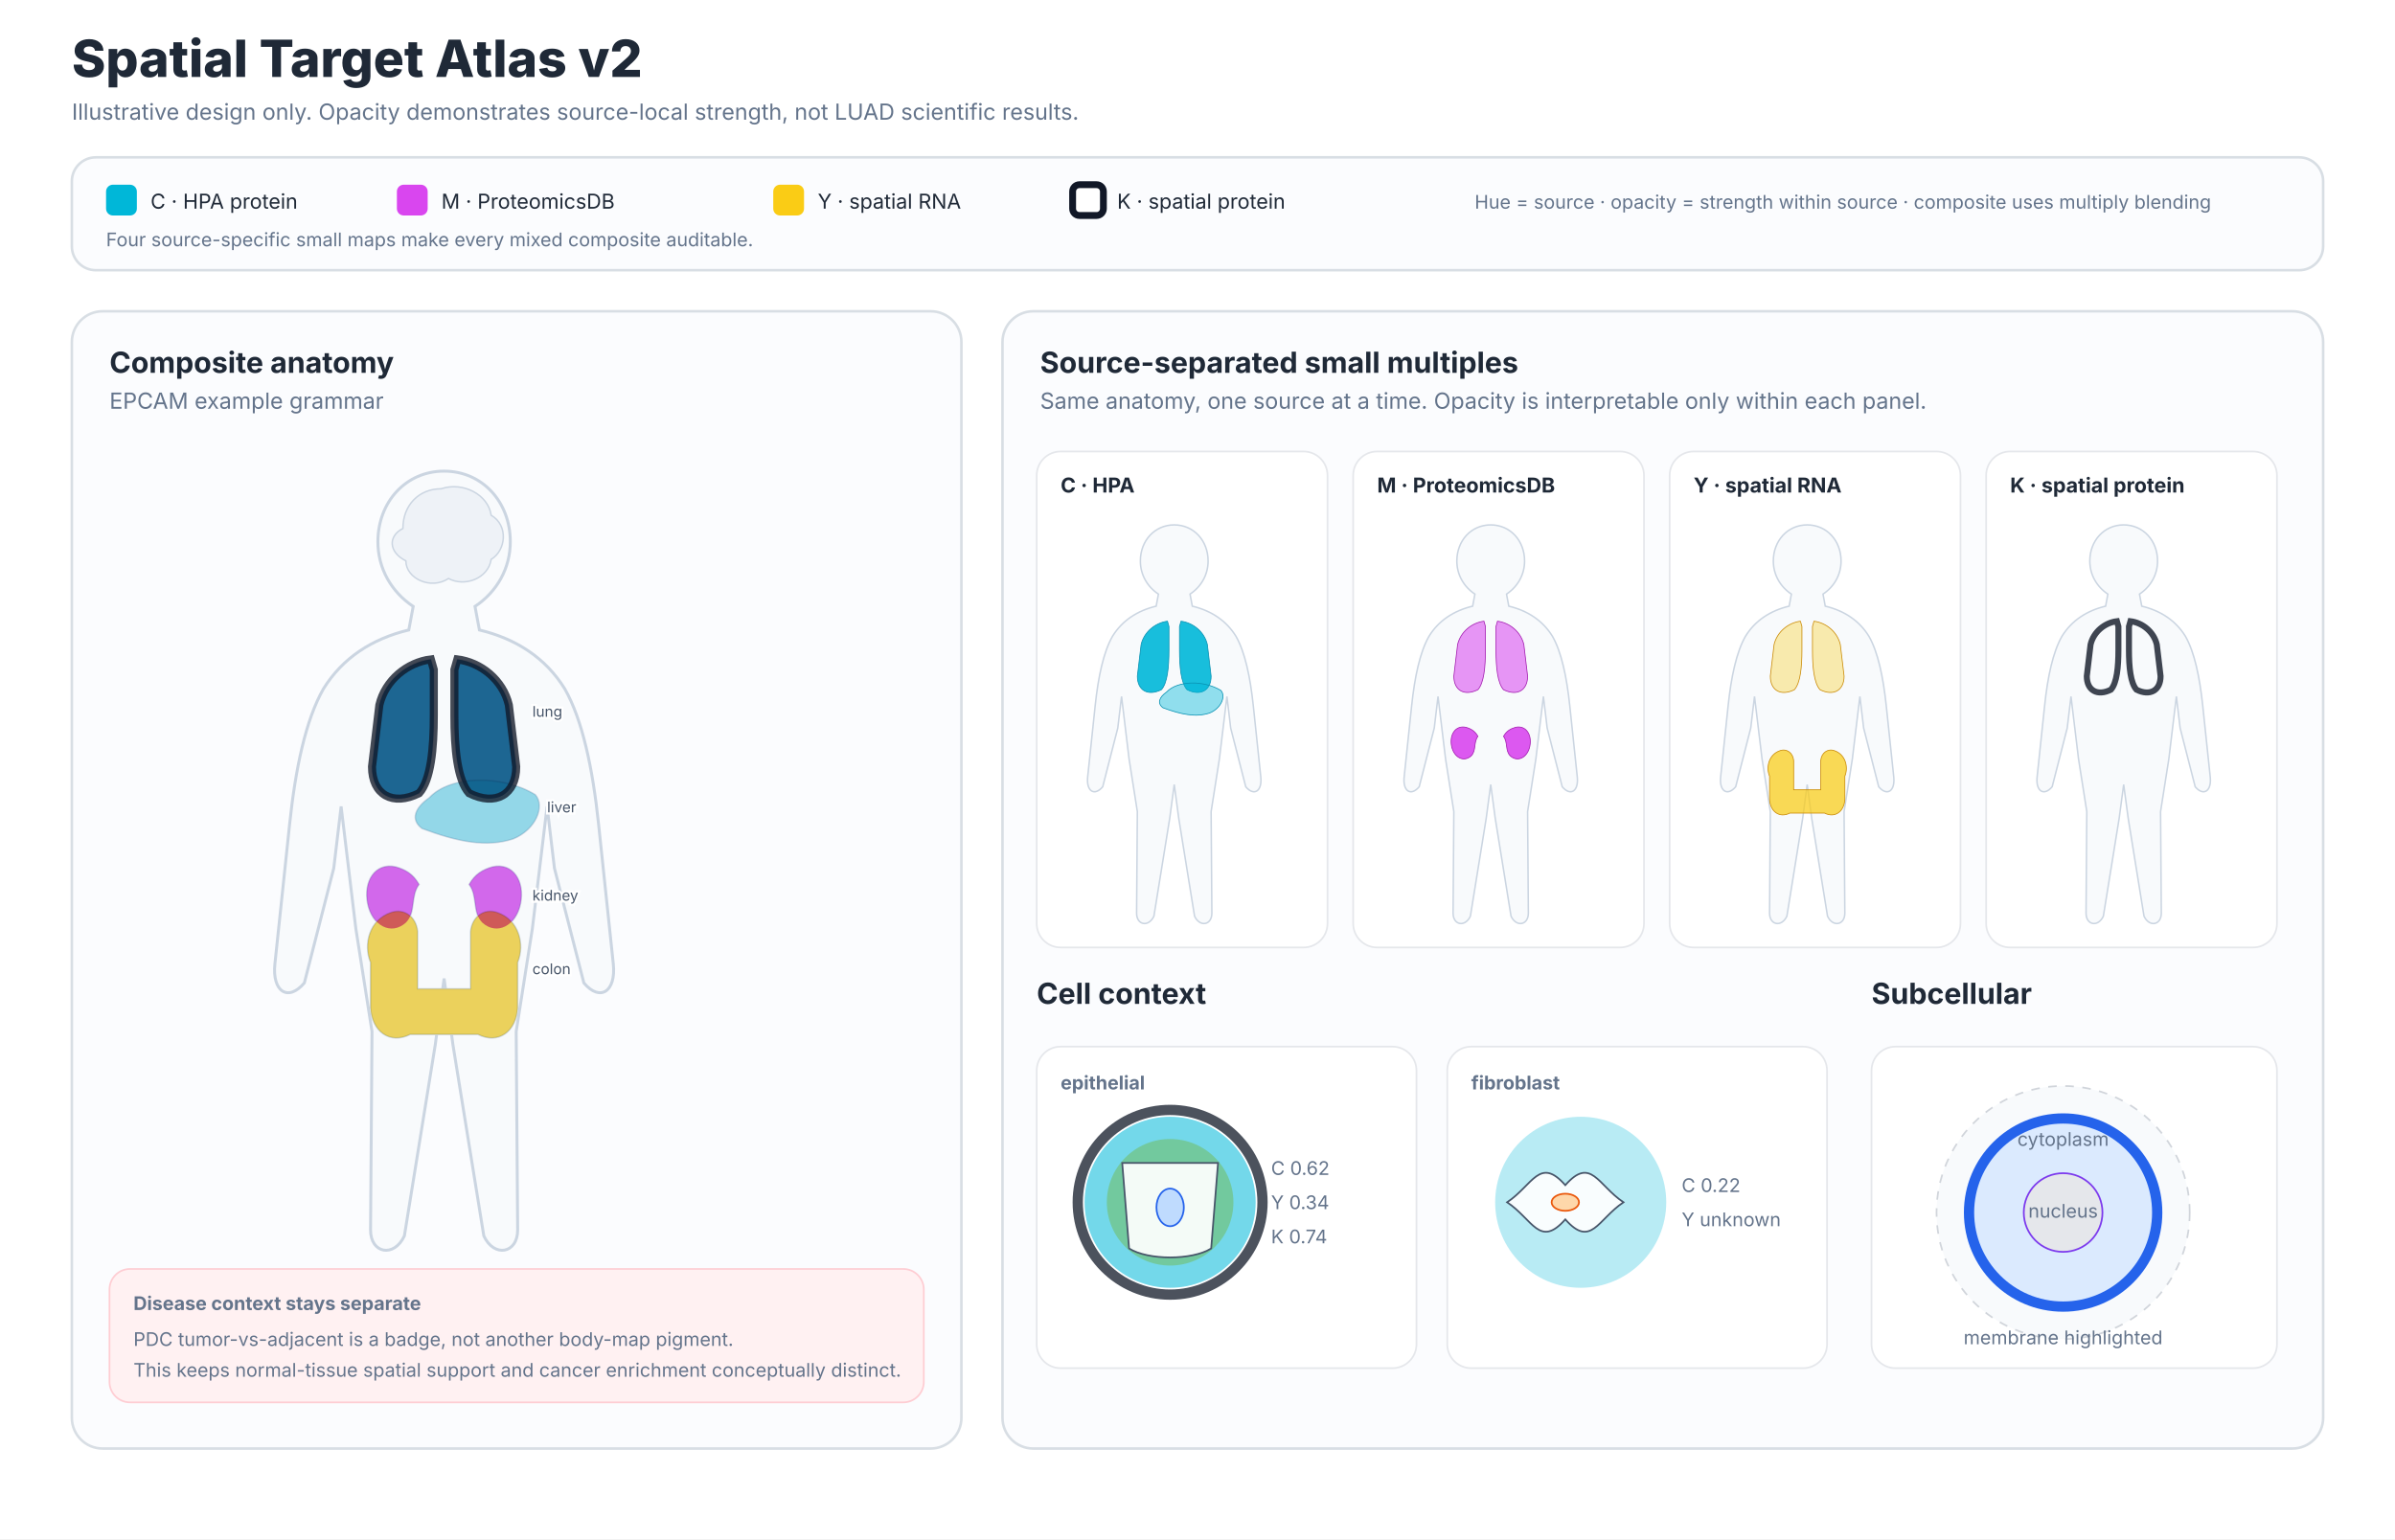
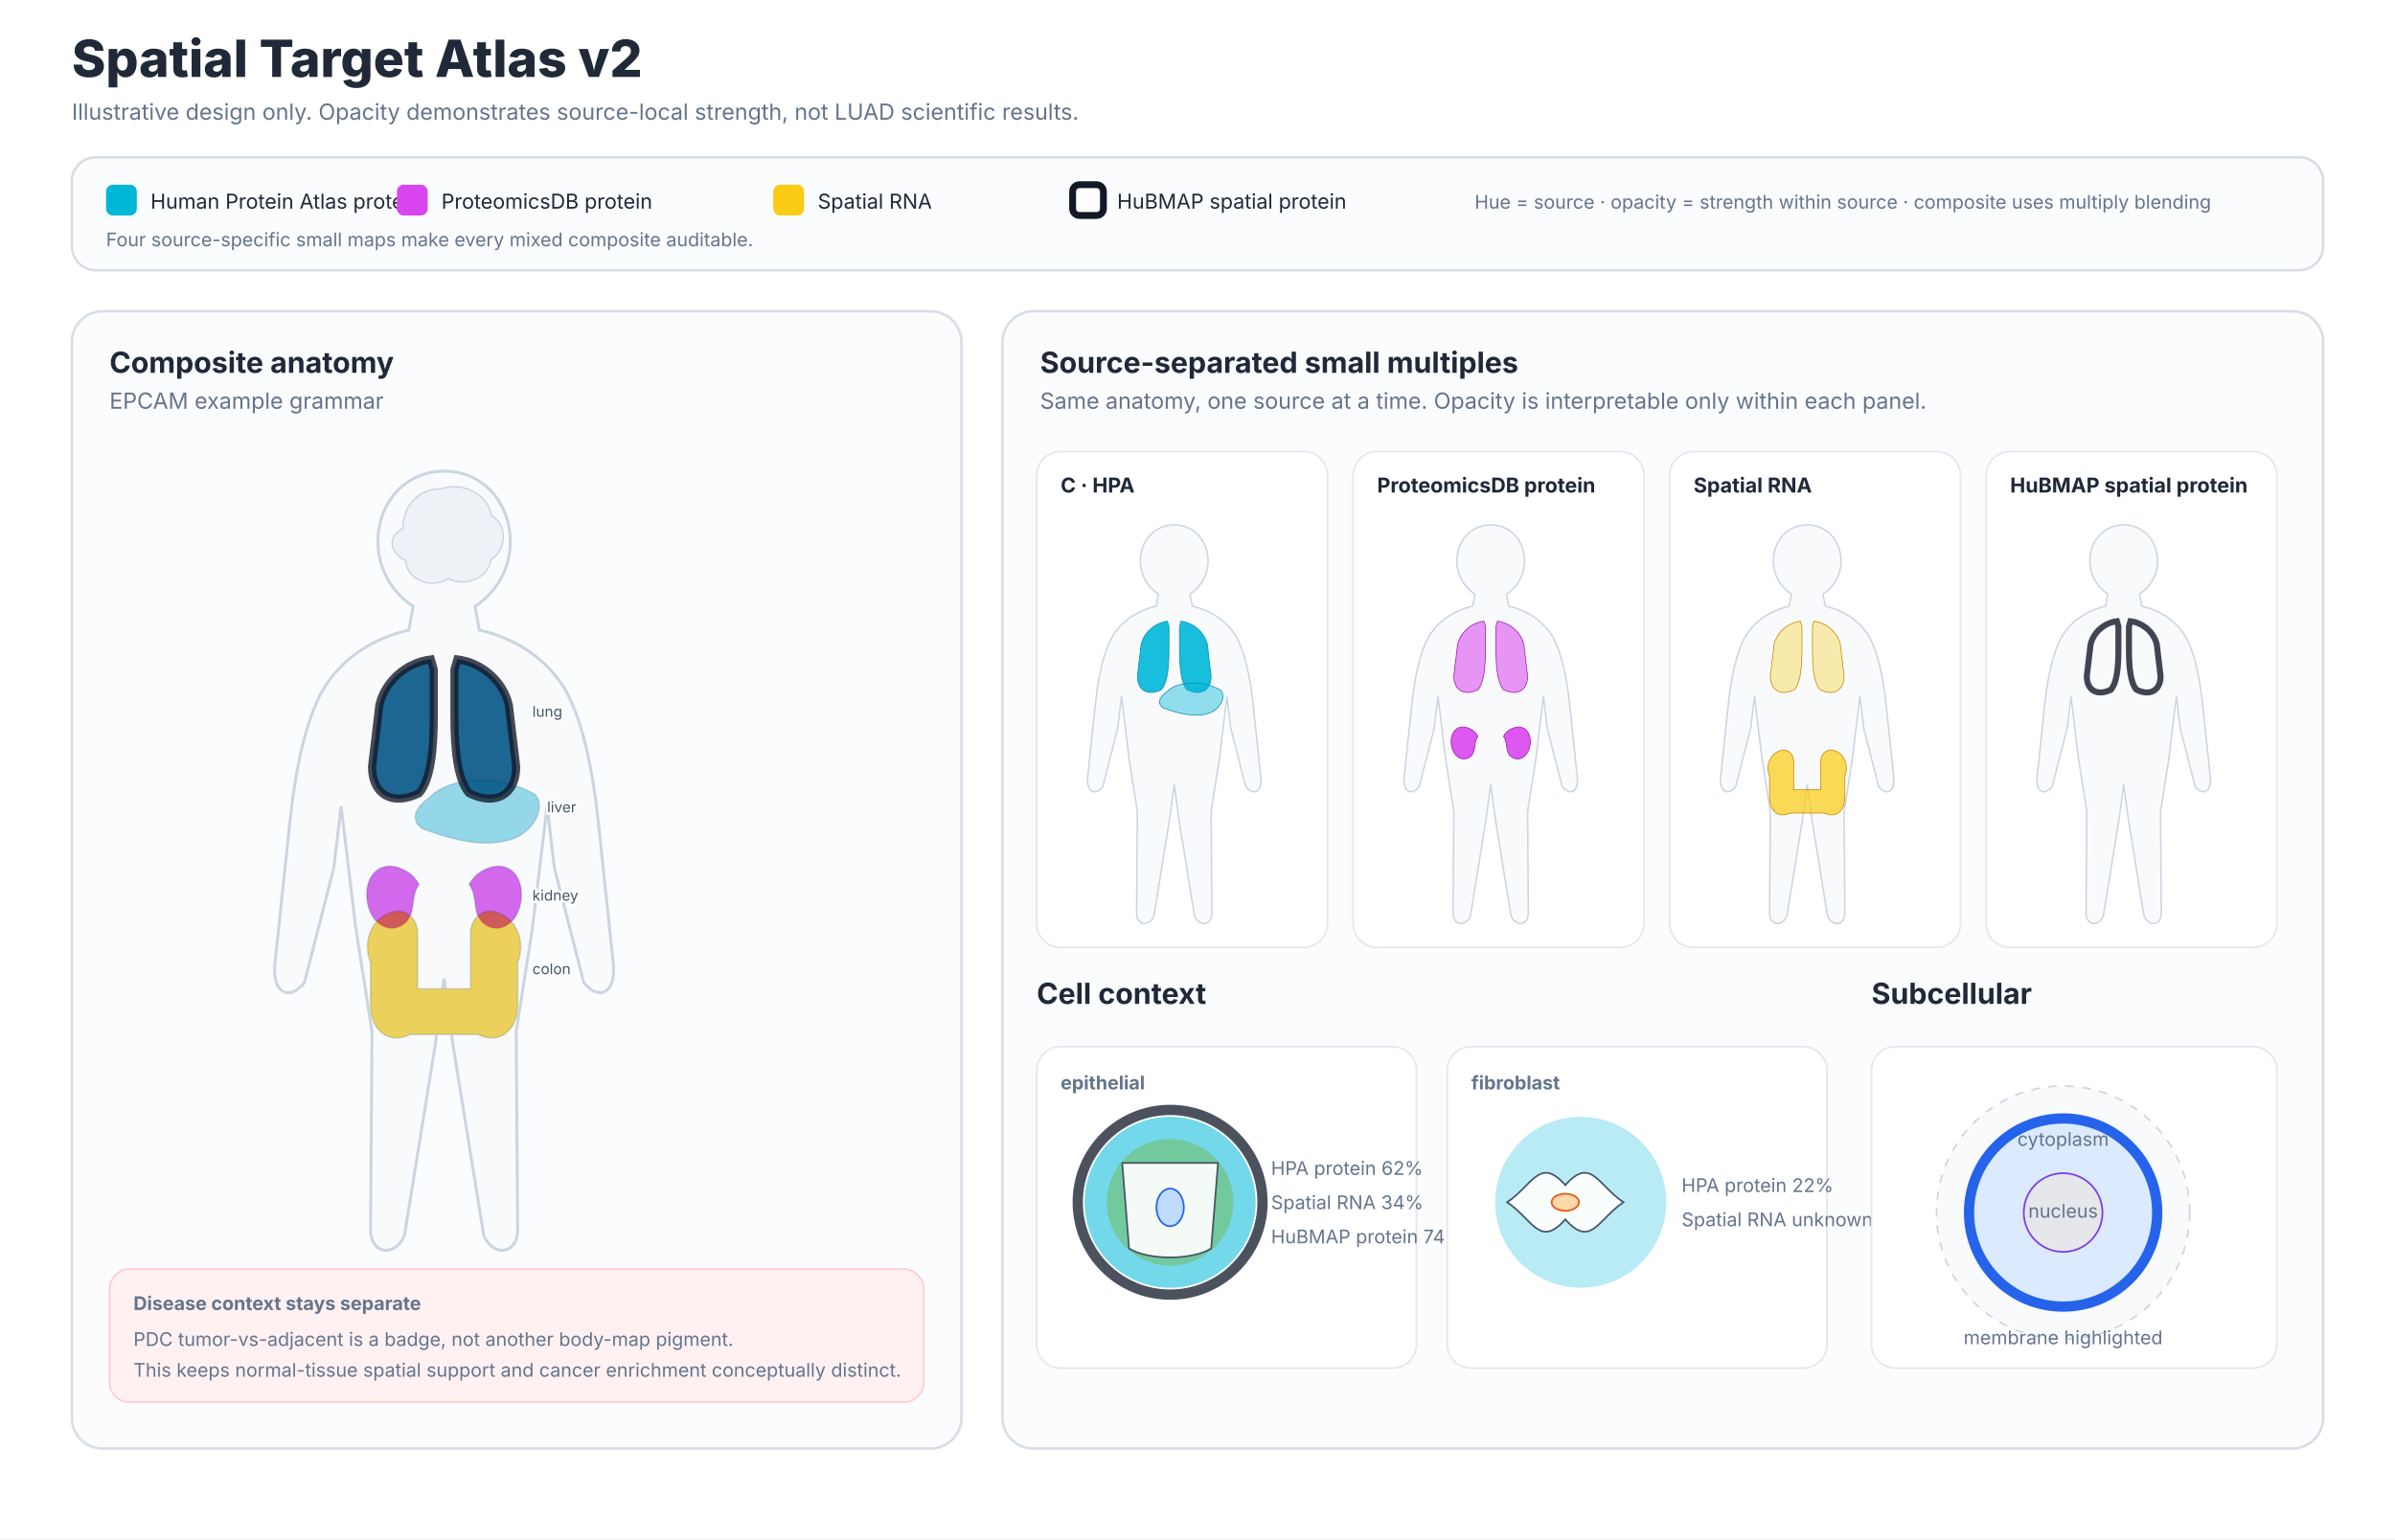
<svg xmlns="http://www.w3.org/2000/svg" width="1400" height="900" viewBox="0 0 1400 900">
  <style>
text{font-family:system-ui,-apple-system,sans-serif;fill:#1f2937}
.title{font-size:30px;font-weight:760}.sub{font-size:13px;fill:#64748b}
.h2{font-size:17px;font-weight:720}.small{font-size:11px;fill:#64748b}
.panel{fill:#fbfcfe;stroke:#d8dee4;stroke-width:1.5}
.body{fill:#f8fafc;stroke:#cbd5e1;stroke-width:2}
.organ-base{fill:#eef2f7;stroke:#cbd5e1;stroke-width:1}
.label{font-size:10px;fill:#475569;paint-order:stroke;stroke:#fff;stroke-width:3px}
</style>
  <rect width="1400" height="900" fill="#fff" />
  <text x="42" y="45" class="title">Spatial Target Atlas v2</text>
  <text x="42" y="70" class="sub">Illustrative design only. Opacity demonstrates source-local strength, not LUAD scientific results.</text>
  <g transform="translate(42,92)">
    <rect class="panel" width="1316" height="66" rx="14" />
    <rect x="20" y="16" width="18" height="18" rx="4" fill="#00b7d8" />
-     <text x="46" y="30">C · HPA protein</text>
+     <text x="46" y="30">Human Protein Atlas protein</text>
    <rect x="190" y="16" width="18" height="18" rx="4" fill="#d946ef" />
-     <text x="216" y="30">M · ProteomicsDB</text>
+     <text x="216" y="30">ProteomicsDB protein</text>
    <rect x="410" y="16" width="18" height="18" rx="4" fill="#facc15" />
-     <text x="436" y="30">Y · spatial RNA</text>
+     <text x="436" y="30">Spatial RNA</text>
    <rect x="585" y="16" width="18" height="18" rx="4" fill="#fff" stroke="#111827" stroke-width="4" />
-     <text x="611" y="30">K · spatial protein</text>
+     <text x="611" y="30">HuBMAP spatial protein</text>
    <text x="820" y="30" class="small">Hue = source · opacity = strength within source · composite uses multiply blending</text>
    <text x="20" y="52" class="small">Four source-specific small maps make every mixed composite auditable.</text>
  </g>
  <g transform="translate(42,182)">
    <rect class="panel" width="520" height="665" rx="18" />
    <text x="22" y="36" class="h2">Composite anatomy</text>
    <text x="22" y="57" class="sub">EPCAM example grammar</text>
    <g transform="translate(80,78) scale(.86)">
      <g class="body">
        <path d="M160 18 C134 18 115 39 115 66 C115 84 124 100 139 110 L136 126 C111 132 91 145 78 166 C66 187 59 220 55 258 L45 353 C43 372 54 379 65 366 L85 288 L90 246 L100 329 L111 399 L110 534 C110 550 126 553 133 538 L154 408 L160 363 L166 408 L187 538 C194 553 210 550 210 534 L209 399 L220 329 L230 246 L235 288 L255 366 C266 379 277 372 275 353 L265 258 C261 220 254 187 242 166 C229 145 209 132 184 126 L181 110 C196 100 205 84 205 66 C205 39 186 18 160 18 Z" />
      </g>
      <g class="organ-base">
        <path d="M132 57 C132 41 143 30 158 30 C173 25 190 34 192 48 C204 55 202 72 192 78 C190 91 174 97 163 91 C151 99 134 91 134 79 C122 73 122 62 132 57 Z" />
        <path d="M151 146 C135 148 120 160 116 177 L111 219 C111 238 125 246 143 237 C151 228 153 207 153 184 L153 153 Z" />
        <path d="M169 146 C185 148 200 160 204 177 L209 219 C209 238 195 246 177 237 C169 228 167 207 167 184 L167 153 Z" />
        <path d="M150 240 C164 225 199 224 222 238 C229 246 222 262 207 268 C189 274 169 270 145 261 C137 255 140 247 150 240 Z" />
        <path d="M127 287 C113 284 105 297 108 312 C111 327 124 334 134 325 C141 318 137 307 143 299 C139 292 134 289 127 287 Z" />
        <path d="M193 287 C207 284 215 297 212 312 C209 327 196 334 186 325 C179 318 183 307 177 299 C181 292 186 289 193 287 Z" />
        <path d="M124 318 C109 323 105 340 110 352 L110 383 C111 399 123 408 137 401 L183 401 C197 408 209 399 210 383 L210 352 C215 340 211 323 196 318 C187 315 179 321 178 331 L178 370 L142 370 L142 331 C141 321 133 315 124 318 Z" />
      </g>
      <g style="mix-blend-mode:multiply" fill="#00b7d8" fill-opacity=".86" stroke="none">
        <path d="M151 146 C135 148 120 160 116 177 L111 219 C111 238 125 246 143 237 C151 228 153 207 153 184 L153 153 Z" />
        <path d="M169 146 C185 148 200 160 204 177 L209 219 C209 238 195 246 177 237 C169 228 167 207 167 184 L167 153 Z" />
        <path d="M150 240 C164 225 199 224 222 238 C229 246 222 262 207 268 C189 274 169 270 145 261 C137 255 140 247 150 240 Z" fill-opacity=".38" />
      </g>
      <g style="mix-blend-mode:multiply" fill="#d946ef" fill-opacity=".55" stroke="none">
        <path d="M151 146 C135 148 120 160 116 177 L111 219 C111 238 125 246 143 237 C151 228 153 207 153 184 L153 153 Z" />
        <path d="M169 146 C185 148 200 160 204 177 L209 219 C209 238 195 246 177 237 C169 228 167 207 167 184 L167 153 Z" />
        <path d="M127 287 C113 284 105 297 108 312 C111 327 124 334 134 325 C141 318 137 307 143 299 C139 292 134 289 127 287 Z" fill-opacity=".78" />
        <path d="M193 287 C207 284 215 297 212 312 C209 327 196 334 186 325 C179 318 183 307 177 299 C181 292 186 289 193 287 Z" fill-opacity=".78" />
      </g>
      <g style="mix-blend-mode:multiply" fill="#facc15" fill-opacity=".32" stroke="none">
        <path d="M151 146 C135 148 120 160 116 177 L111 219 C111 238 125 246 143 237 C151 228 153 207 153 184 L153 153 Z" />
        <path d="M169 146 C185 148 200 160 204 177 L209 219 C209 238 195 246 177 237 C169 228 167 207 167 184 L167 153 Z" />
        <path d="M124 318 C109 323 105 340 110 352 L110 383 C111 399 123 408 137 401 L183 401 C197 408 209 399 210 383 L210 352 C215 340 211 323 196 318 C187 315 179 321 178 331 L178 370 L142 370 L142 331 C141 321 133 315 124 318 Z" fill-opacity=".68" />
      </g>
      <g fill="none" stroke="#111827" stroke-opacity=".78" stroke-width="5.5">
        <path d="M151 146 C135 148 120 160 116 177 L111 219 C111 238 125 246 143 237 C151 228 153 207 153 184 L153 153 Z" />
        <path d="M169 146 C185 148 200 160 204 177 L209 219 C209 238 195 246 177 237 C169 228 167 207 167 184 L167 153 Z" />
      </g>
      <text x="220" y="185" class="label">lung</text>
      <text x="230" y="250" class="label">liver</text>
      <text x="220" y="310" class="label">kidney</text>
      <text x="220" y="360" class="label">colon</text>
    </g>
    <g transform="translate(22,560)">
      <rect x="0" y="0" width="476" height="78" rx="12" fill="#fff1f2" stroke="#fecdd3" />
      <text x="14" y="24" class="small" font-weight="700">Disease context stays separate</text>
      <text x="14" y="45" class="small">PDC tumor-vs-adjacent is a badge, not another body-map pigment.</text>
      <text x="14" y="63" class="small">This keeps normal-tissue spatial support and cancer enrichment conceptually distinct.</text>
    </g>
  </g>
  <g transform="translate(586,182)">
    <rect class="panel" width="772" height="665" rx="18" />
    <text x="22" y="36" class="h2">Source-separated small multiples</text>
    <text x="22" y="57" class="sub">Same anatomy, one source at a time. Opacity is interpretable only within each panel.</text>
    <g transform="translate(20,82)">
      <rect x="0" y="0" width="170" height="290" rx="14" fill="#fff" stroke="#e5e7eb" />
      <text x="14" y="24" font-weight="700">C · HPA</text>
      <g transform="translate(10,35) scale(.44)">
        <g class="body">
          <path d="M160 18 C134 18 115 39 115 66 C115 84 124 100 139 110 L136 126 C111 132 91 145 78 166 C66 187 59 220 55 258 L45 353 C43 372 54 379 65 366 L85 288 L90 246 L100 329 L111 399 L110 534 C110 550 126 553 133 538 L154 408 L160 363 L166 408 L187 538 C194 553 210 550 210 534 L209 399 L220 329 L230 246 L235 288 L255 366 C266 379 277 372 275 353 L265 258 C261 220 254 187 242 166 C229 145 209 132 184 126 L181 110 C196 100 205 84 205 66 C205 39 186 18 160 18 Z" />
        </g>
        <g fill="#00b7d8" stroke="#0891b2">
          <path d="M151 146 C135 148 120 160 116 177 L111 219 C111 238 125 246 143 237 C151 228 153 207 153 184 L153 153 Z" fill-opacity=".9" />
          <path d="M169 146 C185 148 200 160 204 177 L209 219 C209 238 195 246 177 237 C169 228 167 207 167 184 L167 153 Z" fill-opacity=".9" />
          <path d="M150 240 C164 225 199 224 222 238 C229 246 222 262 207 268 C189 274 169 270 145 261 C137 255 140 247 150 240 Z" fill-opacity=".42" />
        </g>
      </g>
    </g>
    <g transform="translate(205,82)">
      <rect x="0" y="0" width="170" height="290" rx="14" fill="#fff" stroke="#e5e7eb" />
-       <text x="14" y="24" font-weight="700">M · ProteomicsDB</text>
+       <text x="14" y="24" font-weight="700">ProteomicsDB protein</text>
      <g transform="translate(10,35) scale(.44)">
        <g class="body">
          <path d="M160 18 C134 18 115 39 115 66 C115 84 124 100 139 110 L136 126 C111 132 91 145 78 166 C66 187 59 220 55 258 L45 353 C43 372 54 379 65 366 L85 288 L90 246 L100 329 L111 399 L110 534 C110 550 126 553 133 538 L154 408 L160 363 L166 408 L187 538 C194 553 210 550 210 534 L209 399 L220 329 L230 246 L235 288 L255 366 C266 379 277 372 275 353 L265 258 C261 220 254 187 242 166 C229 145 209 132 184 126 L181 110 C196 100 205 84 205 66 C205 39 186 18 160 18 Z" />
        </g>
        <g fill="#d946ef" stroke="#a21caf">
          <path d="M151 146 C135 148 120 160 116 177 L111 219 C111 238 125 246 143 237 C151 228 153 207 153 184 L153 153 Z" fill-opacity=".56" />
          <path d="M169 146 C185 148 200 160 204 177 L209 219 C209 238 195 246 177 237 C169 228 167 207 167 184 L167 153 Z" fill-opacity=".56" />
          <path d="M127 287 C113 284 105 297 108 312 C111 327 124 334 134 325 C141 318 137 307 143 299 C139 292 134 289 127 287 Z" fill-opacity=".9" />
          <path d="M193 287 C207 284 215 297 212 312 C209 327 196 334 186 325 C179 318 183 307 177 299 C181 292 186 289 193 287 Z" fill-opacity=".9" />
        </g>
      </g>
    </g>
    <g transform="translate(390,82)">
      <rect x="0" y="0" width="170" height="290" rx="14" fill="#fff" stroke="#e5e7eb" />
-       <text x="14" y="24" font-weight="700">Y · spatial RNA</text>
+       <text x="14" y="24" font-weight="700">Spatial RNA</text>
      <g transform="translate(10,35) scale(.44)">
        <g class="body">
          <path d="M160 18 C134 18 115 39 115 66 C115 84 124 100 139 110 L136 126 C111 132 91 145 78 166 C66 187 59 220 55 258 L45 353 C43 372 54 379 65 366 L85 288 L90 246 L100 329 L111 399 L110 534 C110 550 126 553 133 538 L154 408 L160 363 L166 408 L187 538 C194 553 210 550 210 534 L209 399 L220 329 L230 246 L235 288 L255 366 C266 379 277 372 275 353 L265 258 C261 220 254 187 242 166 C229 145 209 132 184 126 L181 110 C196 100 205 84 205 66 C205 39 186 18 160 18 Z" />
        </g>
        <g fill="#facc15" stroke="#ca8a04">
          <path d="M151 146 C135 148 120 160 116 177 L111 219 C111 238 125 246 143 237 C151 228 153 207 153 184 L153 153 Z" fill-opacity=".34" />
          <path d="M169 146 C185 148 200 160 204 177 L209 219 C209 238 195 246 177 237 C169 228 167 207 167 184 L167 153 Z" fill-opacity=".34" />
          <path d="M124 318 C109 323 105 340 110 352 L110 383 C111 399 123 408 137 401 L183 401 C197 408 209 399 210 383 L210 352 C215 340 211 323 196 318 C187 315 179 321 178 331 L178 370 L142 370 L142 331 C141 321 133 315 124 318 Z" fill-opacity=".72" />
        </g>
      </g>
    </g>
    <g transform="translate(575,82)">
      <rect x="0" y="0" width="170" height="290" rx="14" fill="#fff" stroke="#e5e7eb" />
-       <text x="14" y="24" font-weight="700">K · spatial protein</text>
+       <text x="14" y="24" font-weight="700">HuBMAP spatial protein</text>
      <g transform="translate(10,35) scale(.44)">
        <g class="body">
          <path d="M160 18 C134 18 115 39 115 66 C115 84 124 100 139 110 L136 126 C111 132 91 145 78 166 C66 187 59 220 55 258 L45 353 C43 372 54 379 65 366 L85 288 L90 246 L100 329 L111 399 L110 534 C110 550 126 553 133 538 L154 408 L160 363 L166 408 L187 538 C194 553 210 550 210 534 L209 399 L220 329 L230 246 L235 288 L255 366 C266 379 277 372 275 353 L265 258 C261 220 254 187 242 166 C229 145 209 132 184 126 L181 110 C196 100 205 84 205 66 C205 39 186 18 160 18 Z" />
        </g>
        <g fill="none" stroke="#111827" stroke-width="8" stroke-opacity=".8">
          <path d="M151 146 C135 148 120 160 116 177 L111 219 C111 238 125 246 143 237 C151 228 153 207 153 184 L153 153 Z" />
          <path d="M169 146 C185 148 200 160 204 177 L209 219 C209 238 195 246 177 237 C169 228 167 207 167 184 L167 153 Z" />
        </g>
      </g>
    </g>
    <text x="20" y="405" class="h2">Cell context</text>
    <g transform="translate(20,430)">
      <rect width="222" height="188" rx="14" fill="#fff" stroke="#e5e7eb" />
      <text x="14" y="25" class="small" font-weight="700">epithelial</text>
      <circle cx="78" cy="91" r="50" fill="#00b7d8" fill-opacity=".55" />
      <circle cx="78" cy="91" r="37" fill="#facc15" fill-opacity=".35" style="mix-blend-mode:multiply" />
      <circle cx="78" cy="91" r="54" fill="none" stroke="#111827" stroke-width="6" stroke-opacity=".75" />
      <path d="M50 68 L106 68 L102 118 C91 125 65 125 54 118Z" fill="#fff" fill-opacity=".92" stroke="#475569" />
      <ellipse cx="78" cy="94" rx="8" ry="11" fill="#bfdbfe" stroke="#2563eb" />
-       <text x="137" y="75" class="small">C 0.62</text>
-       <text x="137" y="95" class="small">Y 0.34</text>
-       <text x="137" y="115" class="small">K 0.74</text>
+       <text x="137" y="75" class="small">HPA protein 62%</text>
+       <text x="137" y="95" class="small">Spatial RNA 34%</text>
+       <text x="137" y="115" class="small">HuBMAP protein 74%</text>
    </g>
    <g transform="translate(260,430)">
      <rect width="222" height="188" rx="14" fill="#fff" stroke="#e5e7eb" />
      <text x="14" y="25" class="small" font-weight="700">fibroblast</text>
      <circle cx="78" cy="91" r="50" fill="#00b7d8" fill-opacity=".28" />
      <path d="M35 91 C50 81 54 64 69 81 C84 64 88 81 103 91 C88 101 84 118 69 101 C54 118 50 101 35 91Z" fill="#fff" fill-opacity=".92" stroke="#475569" />
      <ellipse cx="69" cy="91" rx="8" ry="5" fill="#fed7aa" stroke="#ea580c" />
-       <text x="137" y="85" class="small">C 0.22</text>
-       <text x="137" y="105" class="small">Y unknown</text>
+       <text x="137" y="85" class="small">HPA protein 22%</text>
+       <text x="137" y="105" class="small">Spatial RNA unknown</text>
    </g>
    <text x="508" y="405" class="h2">Subcellular</text>
    <g transform="translate(508,430)">
      <rect width="237" height="188" rx="14" fill="#fff" stroke="#e5e7eb" />
      <circle cx="112" cy="97" r="74" fill="#f8fafc" stroke="#d1d5db" stroke-dasharray="5 5" />
      <circle cx="112" cy="97" r="55" fill="#dbeafe" stroke="#2563eb" stroke-width="6" />
      <circle cx="112" cy="97" r="23" fill="#e5e7eb" stroke="#7c3aed" />
      <text x="112" y="100" text-anchor="middle" class="small">nucleus</text>
      <text x="112" y="58" text-anchor="middle" class="small">cytoplasm</text>
      <text x="112" y="174" text-anchor="middle" class="small">membrane highlighted</text>
    </g>
  </g>
</svg>
